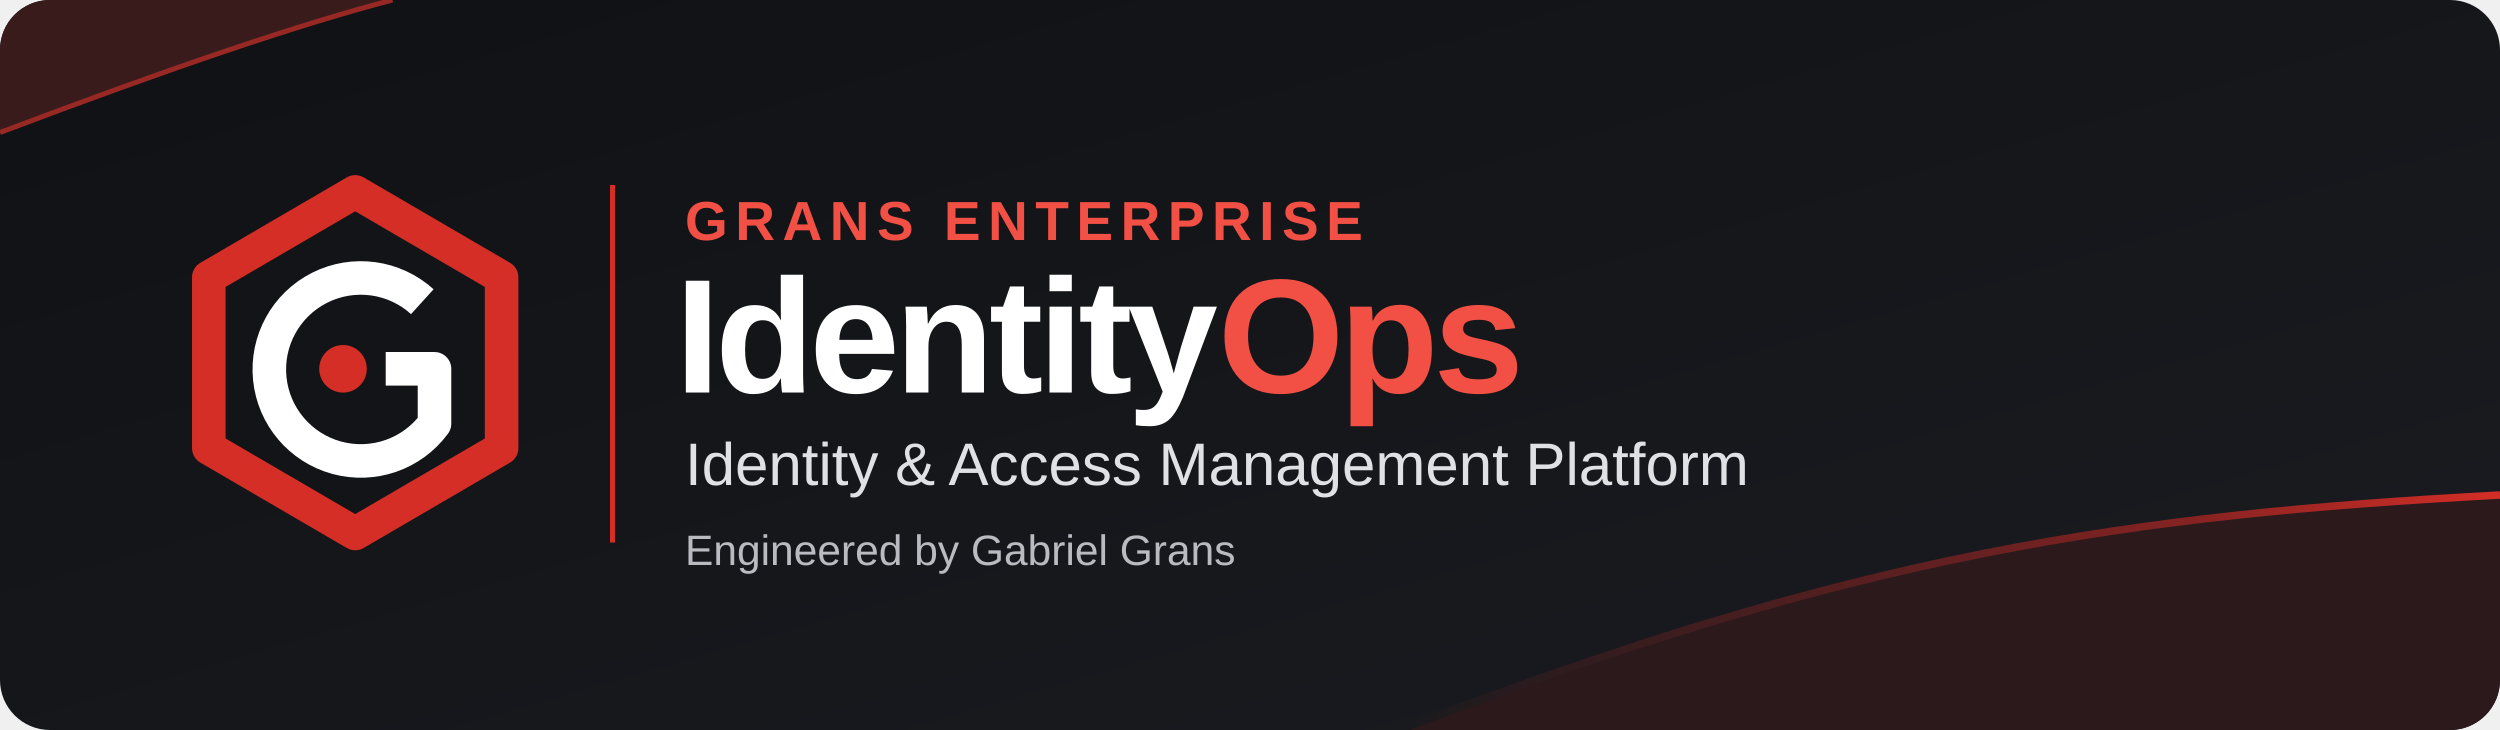
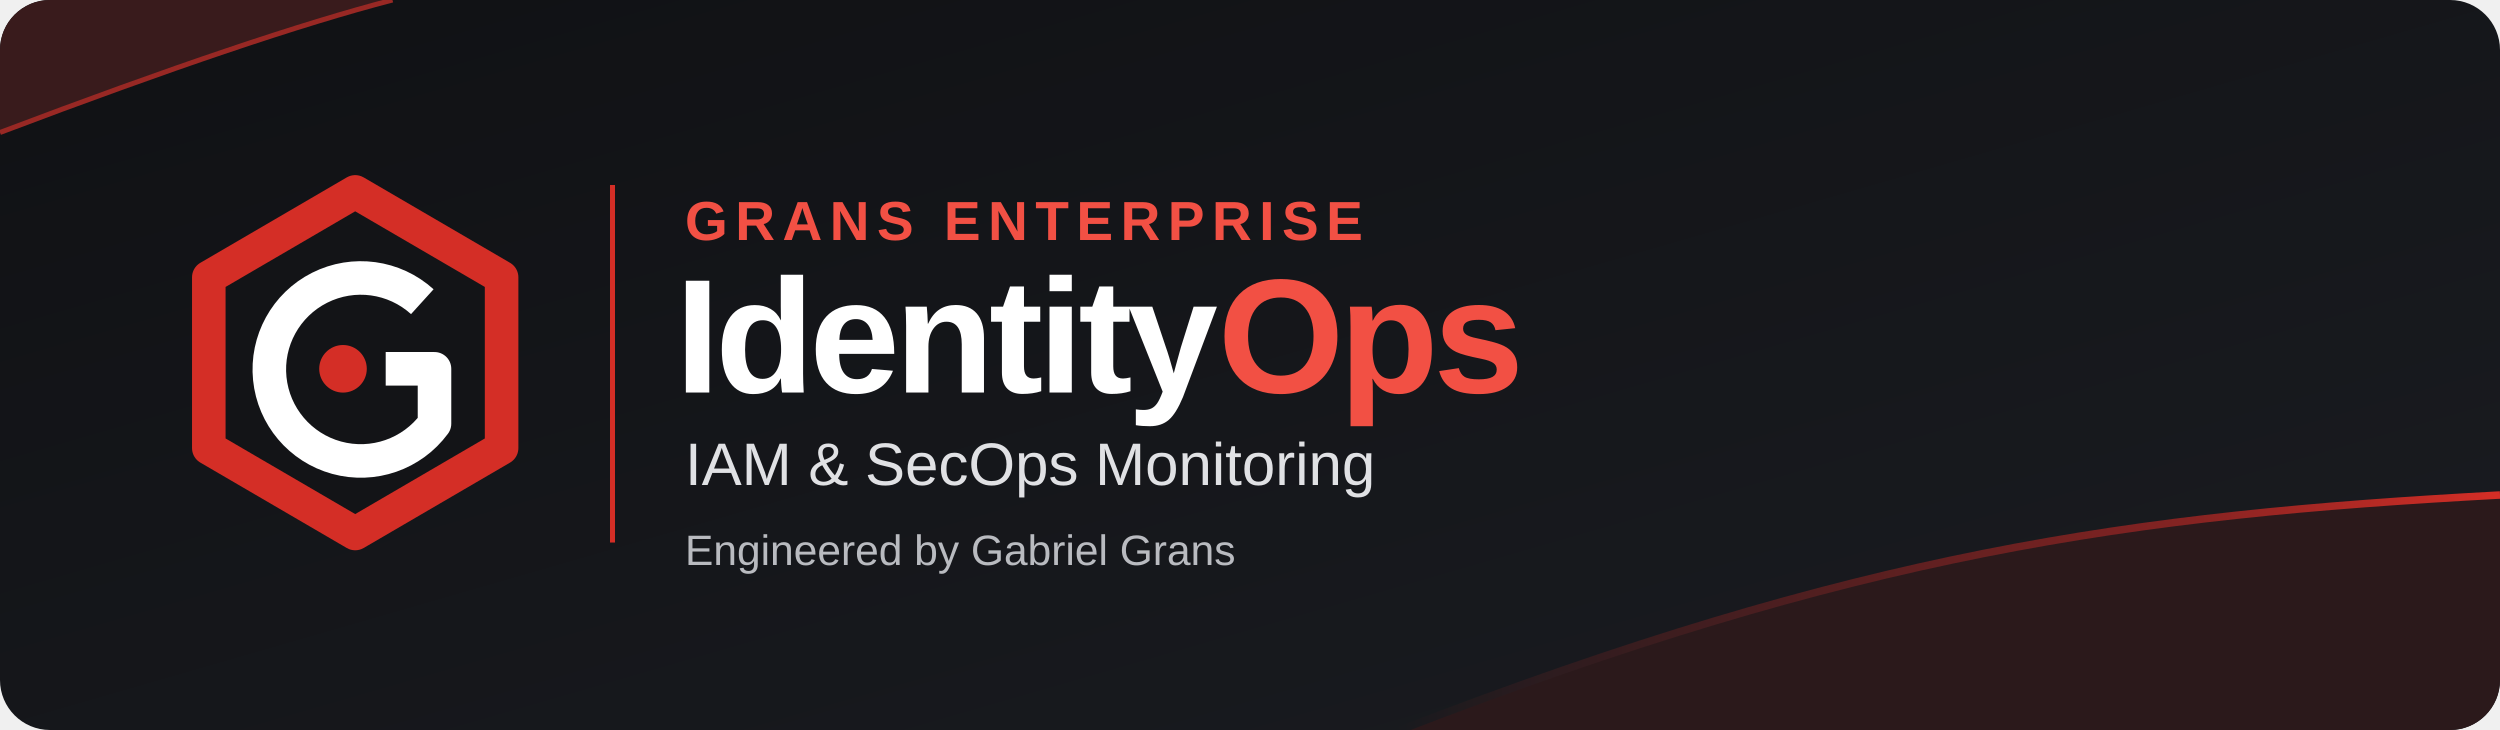
<svg xmlns="http://www.w3.org/2000/svg" viewBox="0 0 1000 292" role="img" aria-labelledby="title description">
  <defs>
    <clipPath id="frame">
      <rect width="1000" height="292" rx="20" />
    </clipPath>
    <linearGradient id="ribbon" x1="0" x2="1" y1="0" y2="0">
      <stop stop-color="#191a1e" />
      <stop offset=".72" stop-color="#852322" />
      <stop offset="1" stop-color="#d42e26" />
    </linearGradient>
    <linearGradient id="graphite" x2="1" y2="1">
      <stop stop-color="#101114" />
      <stop offset="1" stop-color="#1a1c21" />
    </linearGradient>
  </defs>
  <g clip-path="url(#frame)">
    <path fill="url(#graphite)" d="M0 0h1000v292H0z" />
    <path d="M0 53Q103 14 157 0H0z" fill="#391b1c" />
    <path d="M0 53Q103 14 157 0" fill="none" stroke="#982824" stroke-width="2" />
    <path d="M560 292c184-71 292-86 440-94v94z" fill="#2b191b" />
    <path d="M560 292c184-71 292-86 440-94" fill="none" stroke="url(#ribbon)" stroke-width="3" />
    <g transform="translate(64 67) scale(2.44)">
      <path d="M32 4 56 18v28L32 60 8 46V18z" fill="#131417" stroke="#d42e26" stroke-width="5.5" stroke-linejoin="round" />
      <path d="M43 22a15 15 0 1 0 2 20V33H37" fill="none" stroke="#fff" stroke-width="5.5" stroke-linejoin="round" />
      <circle cx="30" cy="33" r="3.9" fill="#d42e26" />
    </g>
    <path d="M245 74v143" stroke="#d42e26" stroke-width="2" />
    <g font-family="Arial, Helvetica, sans-serif">
      <text x="274" y="96" fill="#f25044" font-size="22" font-weight="700" letter-spacing="3">GRANS ENTERPRISE</text>
      <text x="270" y="157" fill="#fff" font-size="65" font-weight="700" letter-spacing="-2">Identity<tspan fill="#f25044">Ops</tspan>
      </text>
-       <text x="274" y="194" fill="#e0e1e4" font-size="24">Identity &amp; Access Management Platform</text>
+       <text x="274" y="194" fill="#e0e1e4" font-size="24">IAM &amp; SecOps Monitoring</text>
      <text x="274" y="226" fill="#b9bbc0" font-size="17">Engineered by Gabriel Grans</text>
    </g>
  </g>
</svg>
